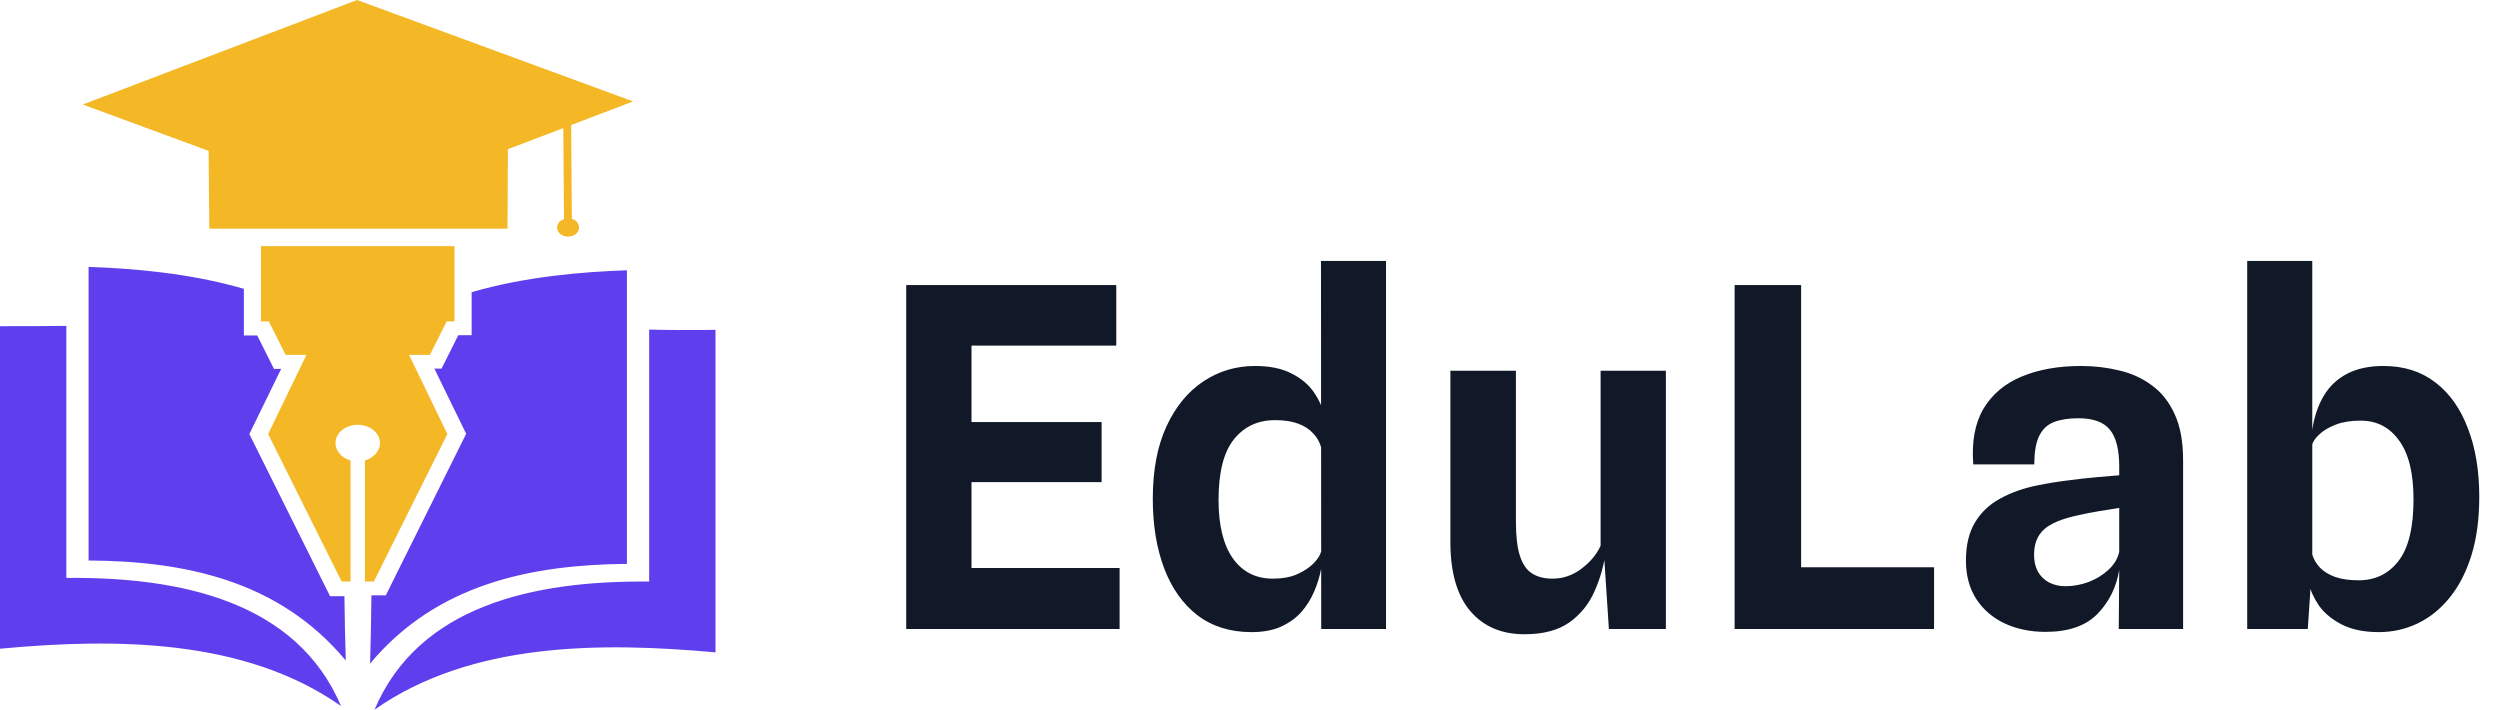
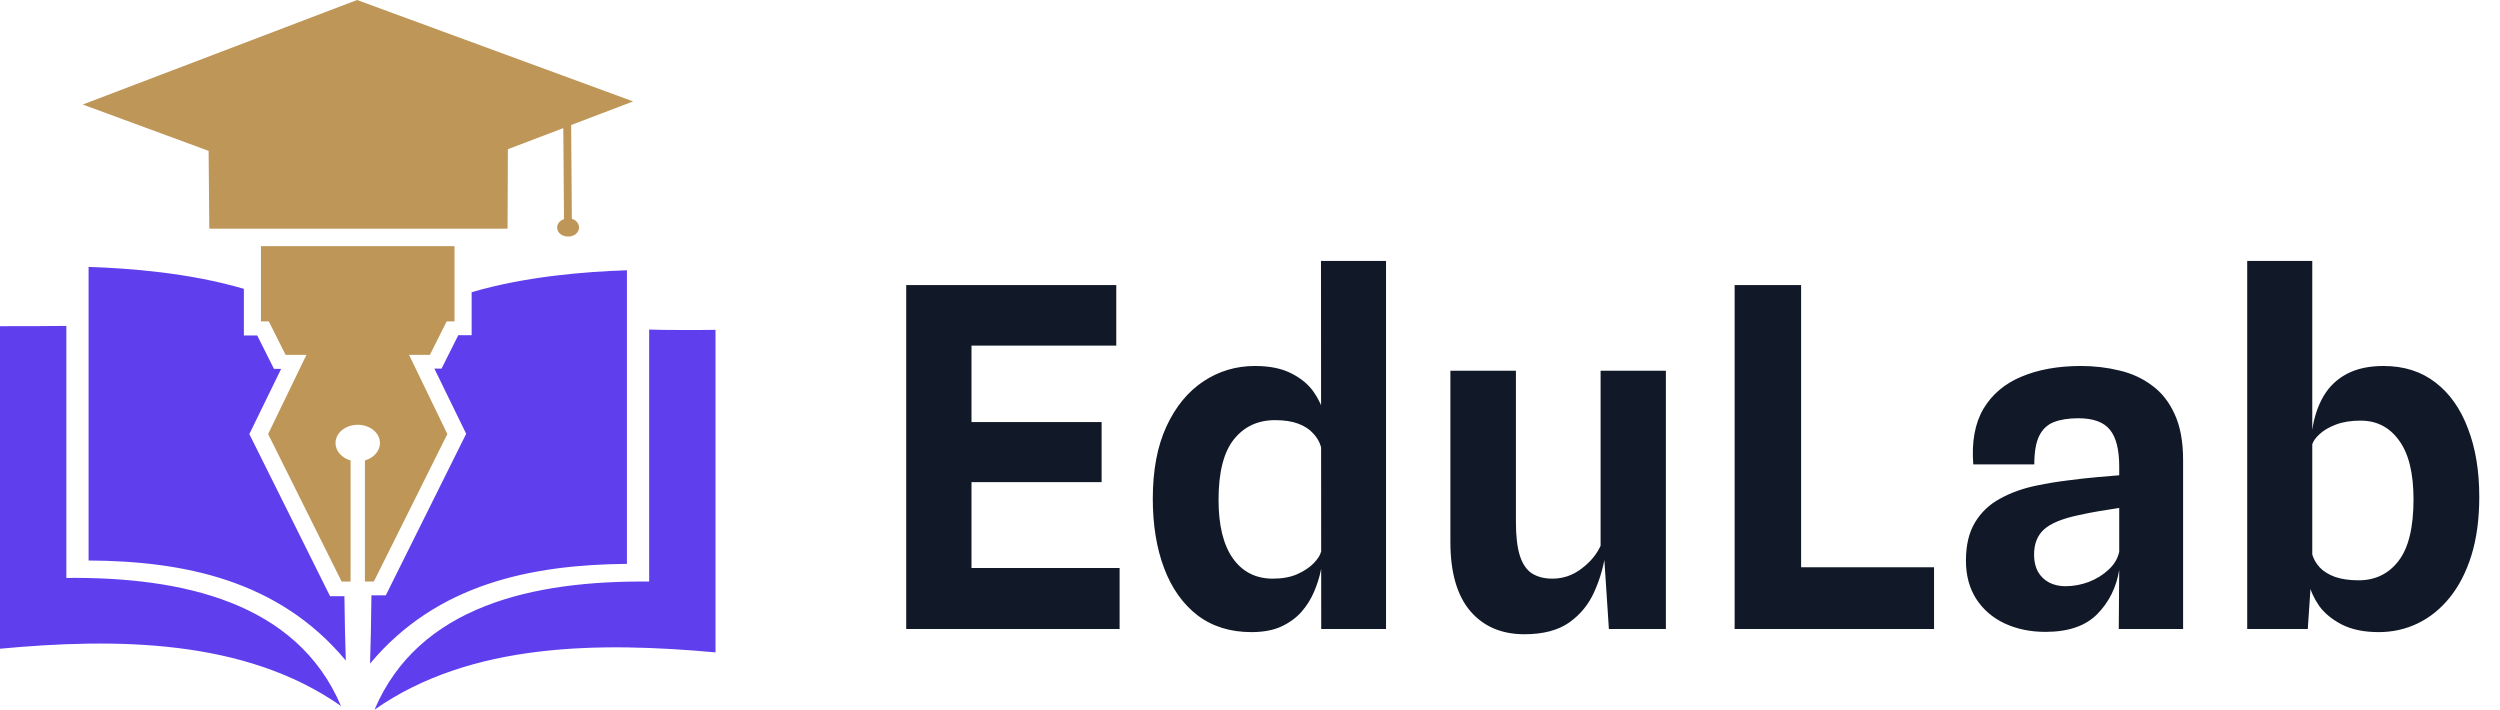
<svg xmlns="http://www.w3.org/2000/svg" width="155" height="44" viewBox="0 0 155 44" fill="none">
  <path d="M15.459 26.912L17.431 22.871H16.986L15.947 20.798H15.12V17.907C11.727 16.914 8.058 16.635 5.492 16.548V34.751C11.345 34.785 17.261 35.935 21.439 40.952C21.396 39.819 21.375 38.443 21.354 36.963H20.463L15.459 26.912ZM4.114 35.831V20.206C3.499 20.223 0.827 20.223 0 20.223V40.22C7.125 39.558 15.162 39.576 21.142 43.773C18.406 37.328 11.281 35.761 4.114 35.831ZM38.87 34.96V16.757C36.304 16.844 32.635 17.123 29.242 18.116V20.781H28.415L27.376 22.854H26.931L28.903 26.895L23.92 36.91H23.029C23.008 38.496 22.987 39.959 22.944 41.143C27.101 36.161 33.017 35.012 38.87 34.96ZM44.362 20.45C43.535 20.467 40.863 20.467 40.248 20.432V36.057C33.059 35.987 25.956 37.555 23.22 44C29.2 39.802 37.237 39.802 44.362 40.447V20.45Z" fill="#5F3EED" />
-   <path d="M35.455 13.569L35.412 7.751L39.251 6.288L22.138 0L5.131 6.48L12.934 9.354L12.977 14.179H31.468L31.489 9.249L34.925 7.943L34.967 13.587C34.713 13.674 34.543 13.865 34.543 14.109C34.543 14.423 34.84 14.667 35.221 14.667C35.603 14.667 35.9 14.423 35.9 14.109C35.9 13.848 35.709 13.639 35.455 13.569ZM16.158 15.259H28.181V19.927H27.694L26.654 22H25.361L27.736 26.912L23.177 36.057H22.625V28.549C23.156 28.393 23.558 27.975 23.558 27.47C23.558 26.842 22.944 26.337 22.18 26.337C21.417 26.337 20.802 26.842 20.802 27.47C20.802 27.957 21.183 28.393 21.735 28.549V36.057H21.183L16.624 26.912L18.999 22H17.706L16.667 19.927H16.179V15.259H16.158Z" fill="#F4B826" />
+   <path d="M35.455 13.569L35.412 7.751L39.251 6.288L22.138 0L5.131 6.48L12.934 9.354L12.977 14.179H31.468L31.489 9.249L34.925 7.943L34.967 13.587C34.713 13.674 34.543 13.865 34.543 14.109C34.543 14.423 34.84 14.667 35.221 14.667C35.603 14.667 35.9 14.423 35.9 14.109C35.9 13.848 35.709 13.639 35.455 13.569ZM16.158 15.259H28.181V19.927H27.694L26.654 22H25.361L27.736 26.912L23.177 36.057H22.625V28.549C23.156 28.393 23.558 27.975 23.558 27.47C23.558 26.842 22.944 26.337 22.18 26.337C21.417 26.337 20.802 26.842 20.802 27.47C20.802 27.957 21.183 28.393 21.735 28.549V36.057H21.183L16.624 26.912L18.999 22H17.706L16.667 19.927H16.179V15.259H16.158Z" fill="#BE9657" />
  <path d="M56.185 39V17.675H69.209V21.429H58.796L60.233 20.109V27.12L58.796 26.167H68.3V29.892H59.148L60.233 28.88V36.551L58.796 35.216H69.415V39H56.185ZM77.589 39.191C76.279 39.191 75.164 38.844 74.245 38.149C73.335 37.445 72.646 36.472 72.177 35.231C71.707 33.989 71.473 32.552 71.473 30.919C71.473 29.149 71.756 27.653 72.323 26.431C72.891 25.208 73.653 24.28 74.612 23.644C75.57 23.008 76.635 22.691 77.809 22.691C78.728 22.691 79.486 22.847 80.082 23.16C80.679 23.463 81.138 23.849 81.461 24.319C81.784 24.788 81.994 25.252 82.091 25.712L82.854 26.563L81.901 27.707C81.813 27.394 81.651 27.115 81.417 26.871C81.192 26.616 80.884 26.416 80.493 26.269C80.112 26.123 79.632 26.049 79.055 26.049C77.99 26.049 77.139 26.445 76.504 27.237C75.868 28.029 75.55 29.281 75.55 30.992C75.55 32.576 75.848 33.788 76.445 34.629C77.041 35.46 77.863 35.876 78.909 35.876C79.505 35.876 80.014 35.783 80.434 35.597C80.864 35.402 81.202 35.177 81.446 34.923C81.7 34.659 81.852 34.424 81.901 34.219L82.077 34.556L81.901 35.319C81.813 35.768 81.671 36.223 81.475 36.683C81.28 37.142 81.016 37.563 80.683 37.944C80.351 38.316 79.931 38.619 79.422 38.853C78.924 39.078 78.312 39.191 77.589 39.191ZM81.915 39L81.901 16.179H85.934V39H81.915ZM94.515 39.323C93.097 39.323 91.977 38.844 91.156 37.885C90.335 36.917 89.924 35.49 89.924 33.603V22.984H93.987V32.356C93.987 33.246 94.07 33.95 94.236 34.468C94.402 34.976 94.651 35.338 94.984 35.553C95.326 35.768 95.747 35.876 96.245 35.876C96.91 35.876 97.511 35.671 98.049 35.26C98.597 34.849 98.993 34.375 99.237 33.837V22.984H103.285V39H99.751L99.355 32.957L99.56 34.175C99.443 35.055 99.208 35.886 98.856 36.668C98.514 37.45 97.996 38.091 97.301 38.589C96.607 39.078 95.678 39.323 94.515 39.323ZM107.547 39V17.675H111.669V37.563L109.337 35.172H119.911V39H107.547ZM126.816 39.176C125.877 39.176 125.032 39 124.279 38.648C123.536 38.296 122.949 37.788 122.519 37.123C122.098 36.458 121.888 35.671 121.888 34.761C121.888 33.803 122.074 33.016 122.445 32.4C122.817 31.774 123.335 31.28 124 30.919C124.665 30.547 125.433 30.273 126.303 30.097C126.909 29.97 127.535 29.868 128.18 29.789C128.835 29.701 129.446 29.633 130.013 29.584C130.581 29.535 131.04 29.496 131.392 29.467V28.924C131.392 27.878 131.201 27.12 130.82 26.651C130.439 26.172 129.784 25.932 128.855 25.932C128.258 25.932 127.755 26.01 127.344 26.167C126.943 26.323 126.64 26.607 126.435 27.017C126.229 27.428 126.127 28.02 126.127 28.792H122.343C122.235 27.394 122.445 26.245 122.973 25.345C123.511 24.446 124.298 23.781 125.335 23.351C126.381 22.911 127.608 22.691 129.016 22.691C129.847 22.691 130.639 22.784 131.392 22.969C132.155 23.145 132.829 23.453 133.416 23.893C134.013 24.324 134.482 24.915 134.824 25.668C135.176 26.421 135.352 27.374 135.352 28.528V39H131.363L131.392 35.333C131.216 36.409 130.766 37.318 130.043 38.061C129.319 38.804 128.244 39.176 126.816 39.176ZM128.048 36.345C128.547 36.345 129.031 36.257 129.5 36.081C129.979 35.896 130.39 35.641 130.732 35.319C131.084 34.996 131.304 34.624 131.392 34.204V31.491C131.001 31.549 130.576 31.618 130.116 31.696C129.657 31.774 129.256 31.852 128.913 31.931C127.877 32.146 127.149 32.444 126.728 32.825C126.317 33.197 126.112 33.72 126.112 34.395C126.112 34.796 126.19 35.143 126.347 35.436C126.513 35.729 126.743 35.954 127.036 36.111C127.339 36.267 127.677 36.345 128.048 36.345ZM147.482 39.191C146.573 39.191 145.81 39.034 145.194 38.721C144.588 38.408 144.119 38.022 143.786 37.563C143.463 37.093 143.253 36.629 143.155 36.169L142.554 34.967L143.346 34.336C143.434 34.649 143.595 34.932 143.83 35.187C144.065 35.431 144.383 35.627 144.783 35.773C145.184 35.91 145.668 35.979 146.235 35.979C147.262 35.979 148.083 35.583 148.699 34.791C149.325 33.989 149.638 32.713 149.638 30.963C149.638 29.34 149.34 28.122 148.743 27.311C148.157 26.489 147.36 26.079 146.353 26.079C145.756 26.079 145.243 26.162 144.813 26.328C144.383 26.494 144.045 26.695 143.801 26.929C143.556 27.154 143.405 27.374 143.346 27.589L143.141 27.428L143.361 26.651C143.478 25.849 143.713 25.15 144.065 24.553C144.417 23.957 144.901 23.497 145.517 23.175C146.133 22.852 146.886 22.691 147.775 22.691C149.047 22.691 150.122 23.033 151.002 23.717C151.882 24.392 152.552 25.34 153.011 26.563C153.481 27.775 153.715 29.188 153.715 30.801C153.715 32.17 153.554 33.378 153.231 34.424C152.909 35.46 152.459 36.336 151.882 37.049C151.315 37.753 150.655 38.286 149.902 38.648C149.149 39.01 148.343 39.191 147.482 39.191ZM139.327 39V16.179H143.361V23.791V34.864L143.581 35.553L143.258 36.389L143.082 39H139.327Z" fill="#111827" />
</svg>
